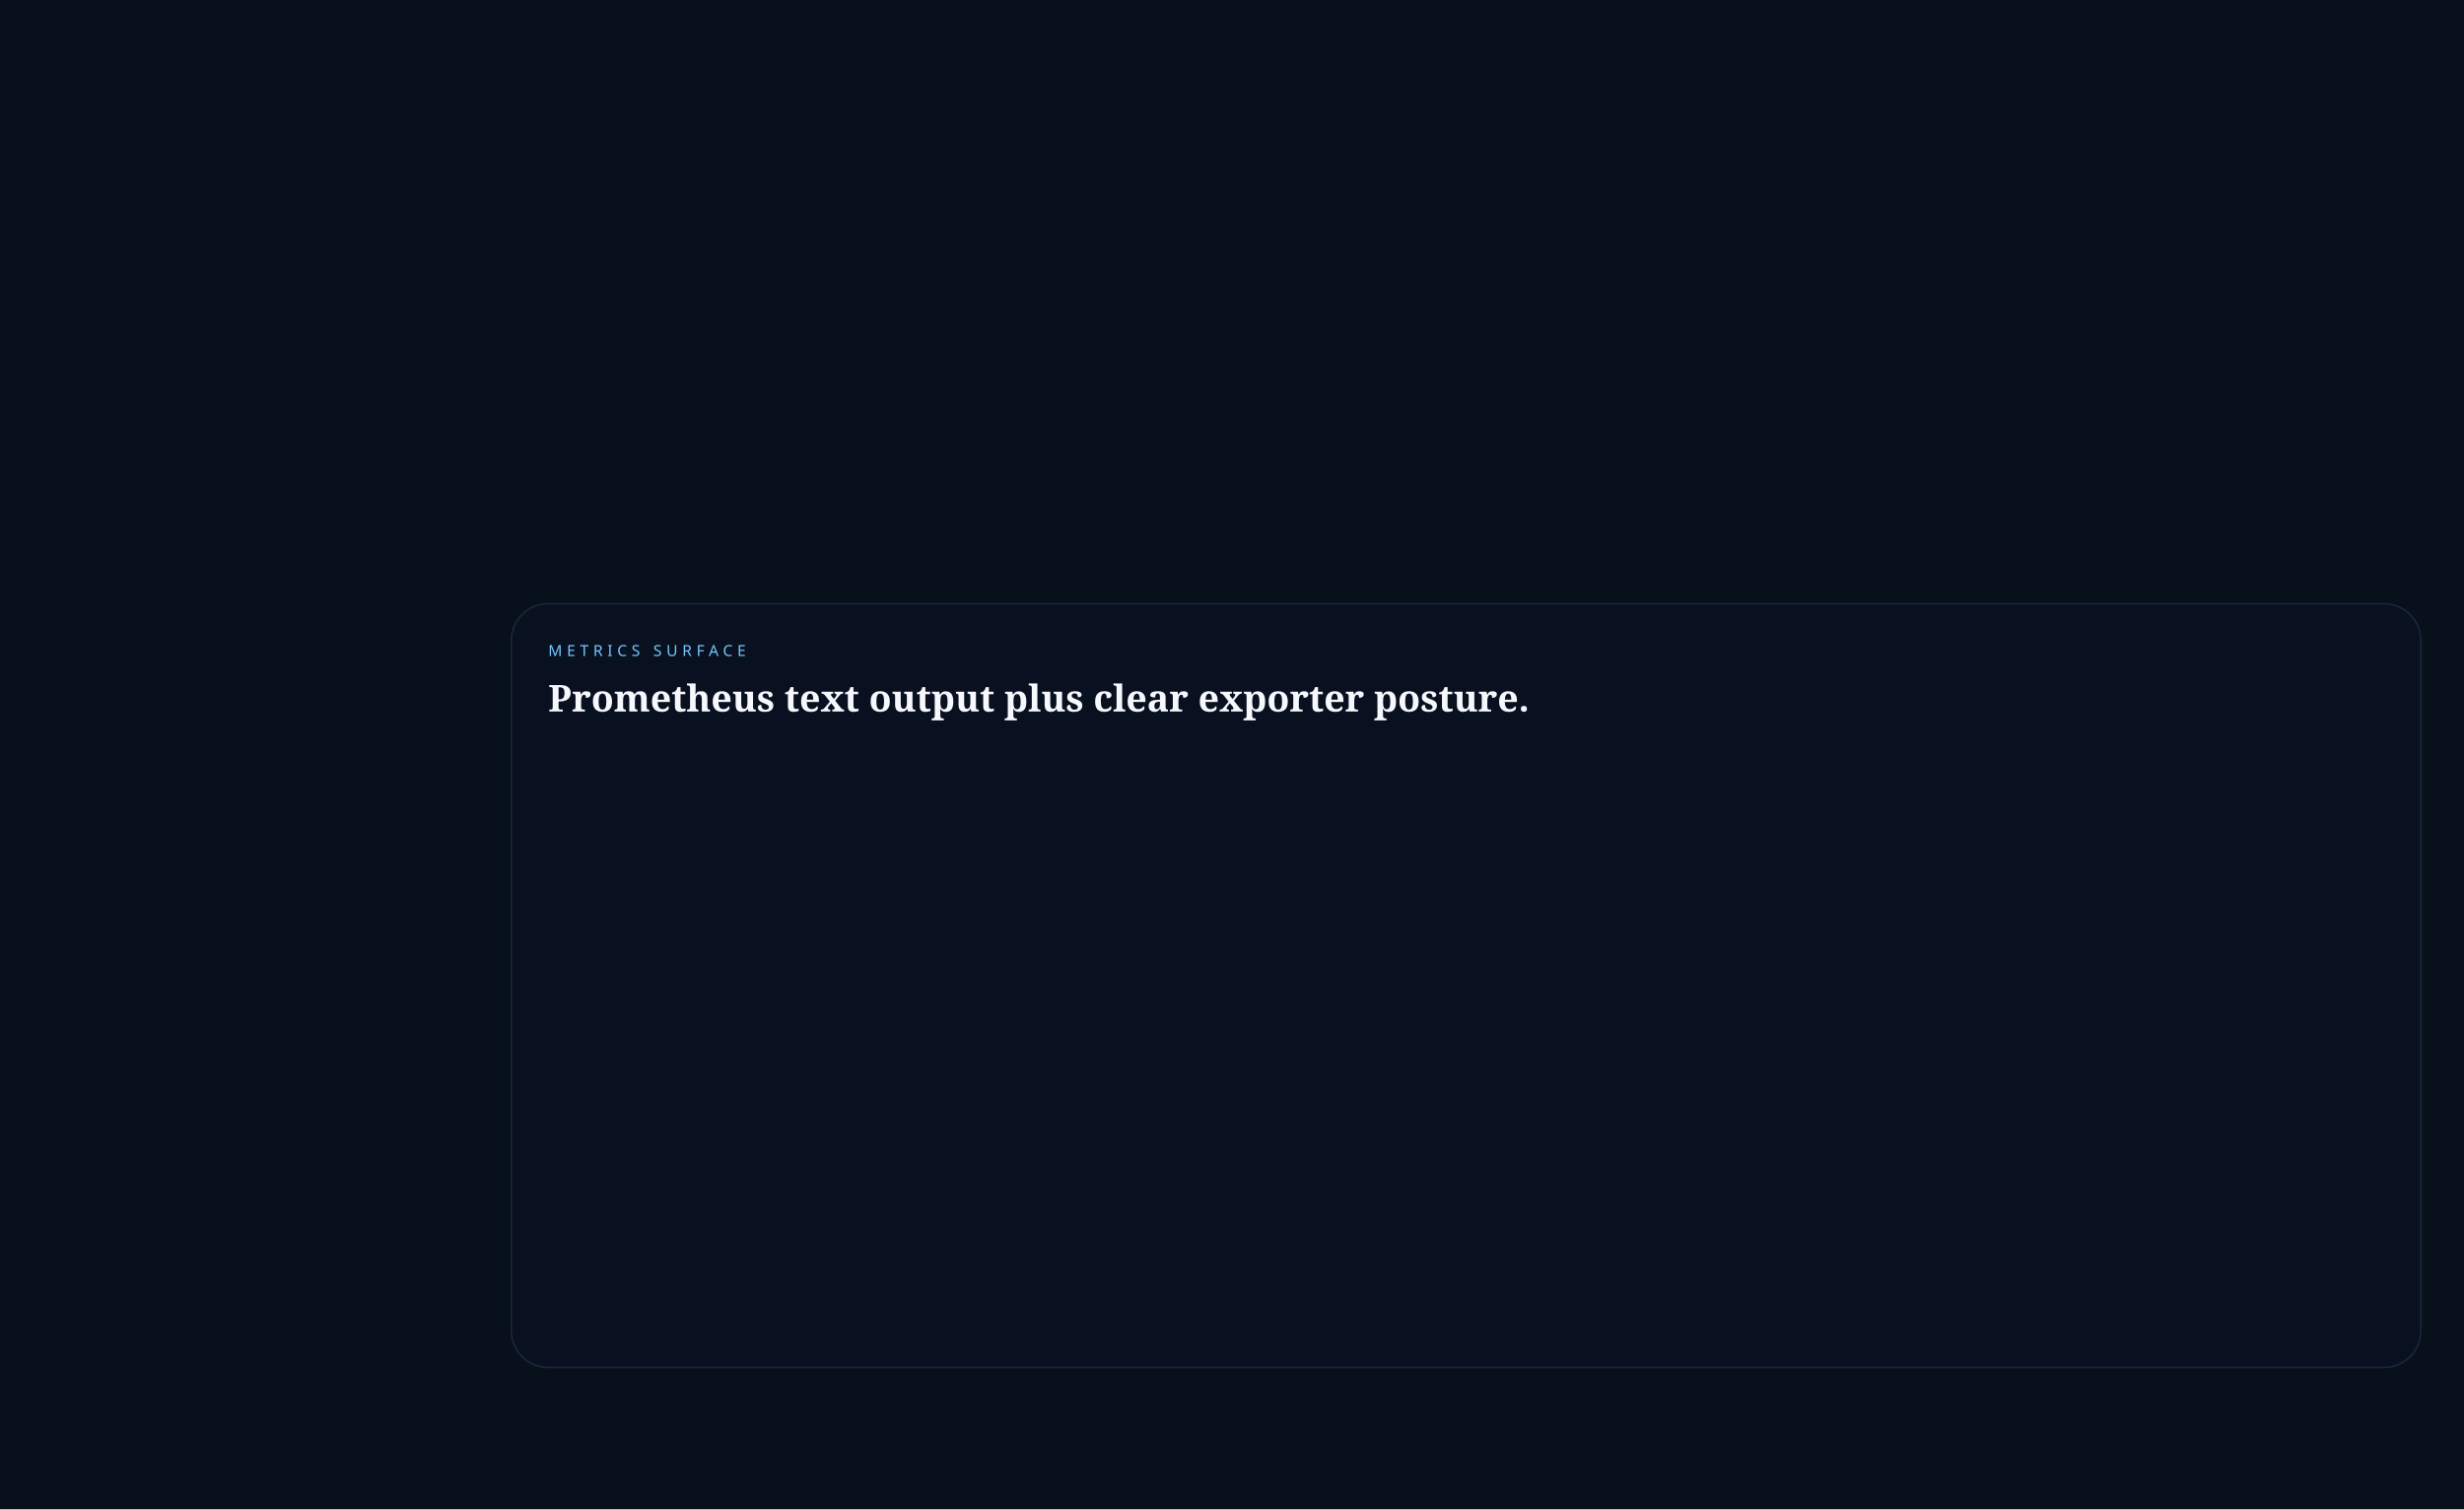
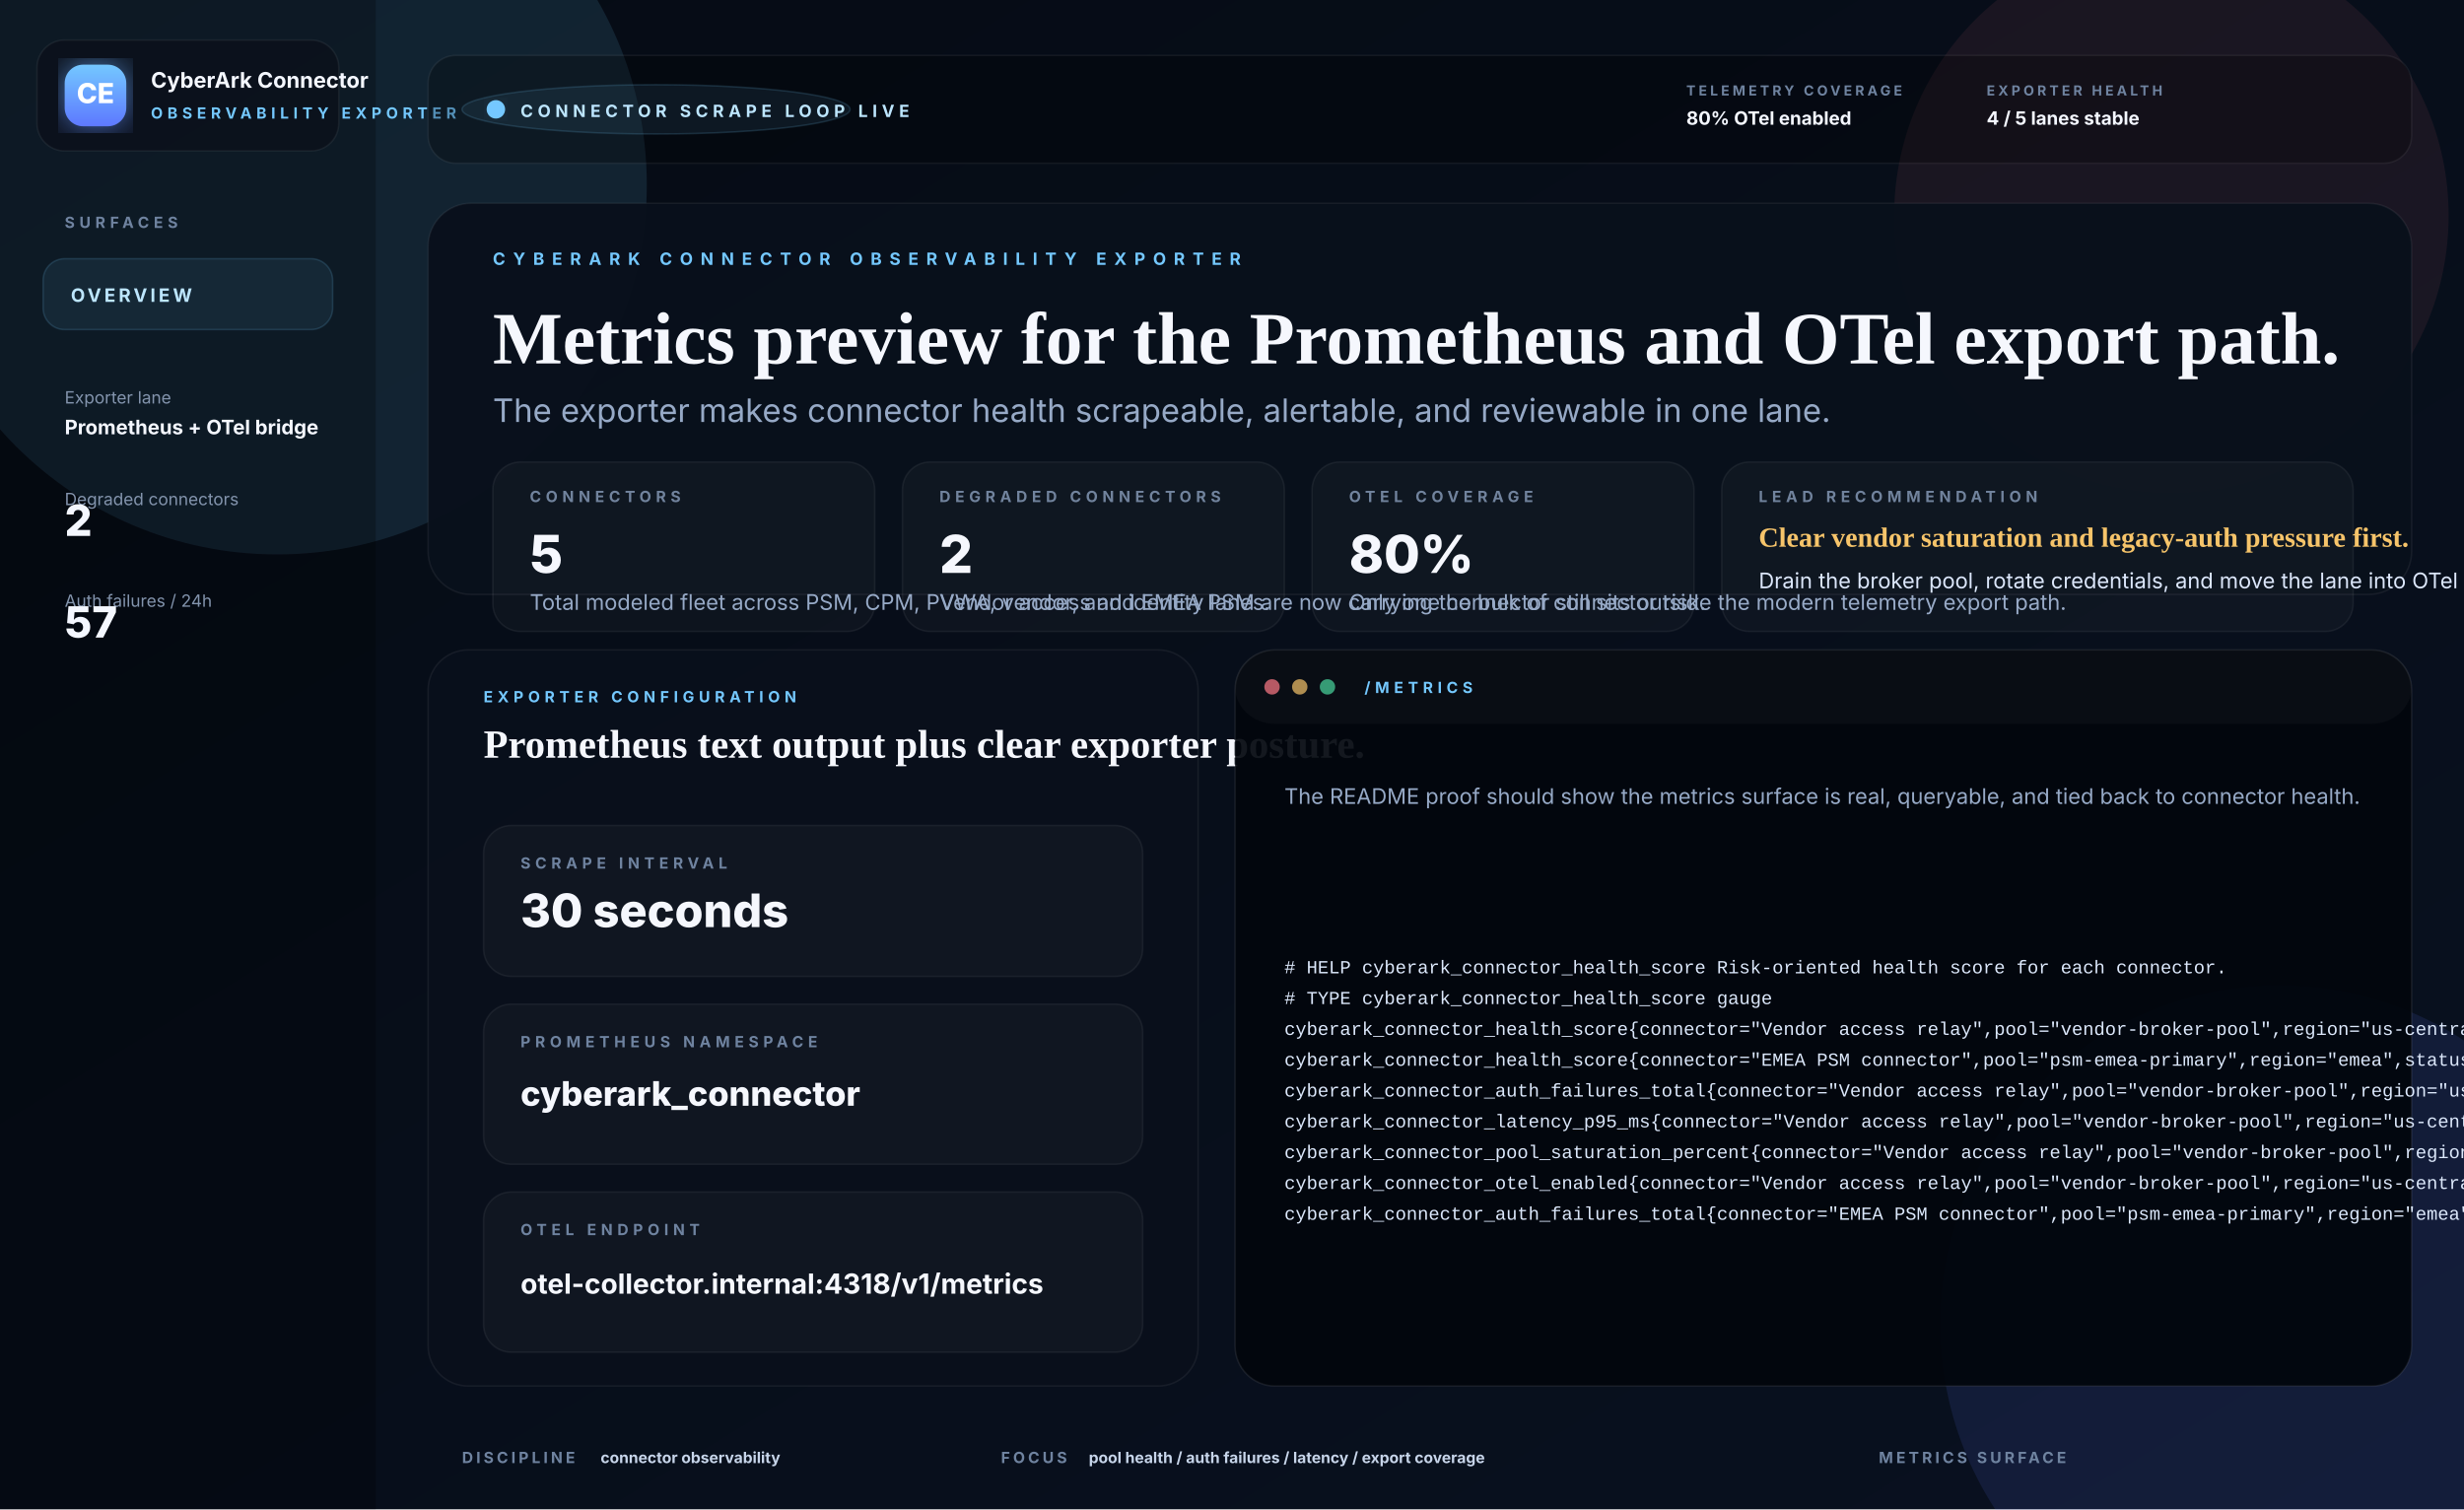
<svg xmlns="http://www.w3.org/2000/svg" width="1600" height="980" viewBox="0 0 1600 980">
-   <rect width="1600" height="980" fill="#07101b" />
-   <rect x="332" y="392" width="1240" height="496" rx="24" fill="rgba(10,18,33,0.88)" stroke="rgba(120,163,214,0.16)" />
-   <text x="356" y="426" fill="#74c8ff" font-size="10" font-family="Segoe UI" letter-spacing="3">METRICS SURFACE</text>
-   <text x="356" y="462" fill="#f6f8fe" font-size="24" font-family="Georgia" font-weight="700">Prometheus text output plus clear exporter posture.</text>
+   <defs>
+     <linearGradient id="bgFade" x1="0" x2="1" y1="0" y2="1">
+       <stop offset="0%" stop-color="#050b14" />
+       <stop offset="100%" stop-color="#091120" />
+     </linearGradient>
+     <linearGradient id="panelStroke" x1="0" x2="1" y1="0" y2="1">
+       <stop offset="0%" stop-color="rgba(117, 200, 255, 0.36)" />
+       <stop offset="100%" stop-color="rgba(93, 120, 255, 0.16)" />
+     </linearGradient>
+     <linearGradient id="blueBar" x1="0" x2="0" y1="0" y2="1">
+       <stop offset="0%" stop-color="#74c8ff" />
+       <stop offset="100%" stop-color="#5d78ff" />
+     </linearGradient>
+     <linearGradient id="goodBar" x1="0" x2="1" y1="0" y2="0">
+       <stop offset="0%" stop-color="#2f92d6" />
+       <stop offset="100%" stop-color="#49d79e" />
+     </linearGradient>
+     <linearGradient id="warnBar" x1="0" x2="1" y1="0" y2="0">
+       <stop offset="0%" stop-color="#4d8cf2" />
+       <stop offset="100%" stop-color="#f6c46a" />
+     </linearGradient>
+     <linearGradient id="hotBar" x1="0" x2="1" y1="0" y2="0">
+       <stop offset="0%" stop-color="#d14d6c" />
+       <stop offset="100%" stop-color="#ff7987" />
+     </linearGradient>
+     <filter id="glow">
+       <feGaussianBlur stdDeviation="14" result="blur" />
+       <feMerge>
+         <feMergeNode in="blur" />
+         <feMergeNode in="SourceGraphic" />
+       </feMerge>
+     </filter>
+   </defs>
+   <rect width="1600" height="980" fill="url(#bgFade)" />
+   <circle cx="180" cy="120" r="240" fill="rgba(116,200,255,0.12)" />
+   <circle cx="1410" cy="140" r="180" fill="rgba(255,121,135,0.08)" />
+   <circle cx="1480" cy="860" r="220" fill="rgba(93,120,255,0.12)" />
+   <rect x="0" y="0" width="244" height="980" fill="rgba(0,0,0,0.25)" />
+   <rect x="24" y="26" width="196" height="72" rx="18" fill="rgba(11,17,28,0.94)" stroke="rgba(255,255,255,0.06)" />
+   <rect x="42" y="42" width="40" height="40" rx="12" fill="url(#blueBar)" filter="url(#glow)" />
+   <text x="62" y="67" fill="#ffffff" font-size="18" text-anchor="middle" font-family="Inter, Segoe UI, sans-serif" font-weight="800">CE</text>
+   <text x="98" y="57" fill="#f4f7ff" font-size="14" font-family="Inter, Segoe UI, sans-serif" font-weight="700">CyberArk Connector</text>
+   <text x="98" y="77" fill="#74c8ff" font-size="10" letter-spacing="3" font-family="Inter, Segoe UI, sans-serif" font-weight="700">OBSERVABILITY EXPORTER</text>
+   <text x="42" y="148" fill="#6f83a0" font-size="10" letter-spacing="3" font-family="Inter, Segoe UI, sans-serif" font-weight="700">SURFACES</text>
+   <rect x="28" y="168" width="188" height="46" rx="14" fill="rgba(116,200,255,0.08)" stroke="rgba(116,200,255,0.16)" />
+   <text x="46" y="196" fill="#bde6ff" font-size="12" letter-spacing="2" font-family="Inter, Segoe UI, sans-serif" font-weight="700">OVERVIEW</text>
+   <text x="42" y="262" fill="#8394ad" font-size="11" font-family="Inter, Segoe UI, sans-serif">Exporter lane</text>
+   <text x="42" y="282" fill="#f4f7ff" font-size="13" font-family="Inter, Segoe UI, sans-serif" font-weight="700">Prometheus + OTel bridge</text>
+   <text x="42" y="328" fill="#8394ad" font-size="11" font-family="Inter, Segoe UI, sans-serif">Degraded connectors</text>
+   <text x="42" y="348" fill="#f4f7ff" font-size="28" font-family="Inter, Segoe UI, sans-serif" font-weight="800">2</text>
+   <text x="42" y="394" fill="#8394ad" font-size="11" font-family="Inter, Segoe UI, sans-serif">Auth failures / 24h</text>
+   <text x="42" y="414" fill="#f4f7ff" font-size="28" font-family="Inter, Segoe UI, sans-serif" font-weight="800">57</text>
+   <rect x="278" y="36" width="1288" height="70" rx="18" fill="rgba(0,0,0,0.28)" stroke="rgba(255,255,255,0.06)" />
+   <rect x="300" y="55" width="252" height="32" rx="999" fill="rgba(116,200,255,0.08)" stroke="rgba(116,200,255,0.16)" />
+   <circle cx="322" cy="71" r="6" fill="#74c8ff" filter="url(#glow)" />
+   <text x="338" y="76" fill="#bde6ff" font-size="11" letter-spacing="3" font-family="Inter, Segoe UI, sans-serif" font-weight="700">CONNECTOR SCRAPE LOOP LIVE</text>
+   <text x="1095" y="62" fill="#6f83a0" font-size="9" letter-spacing="2" font-family="Inter, Segoe UI, sans-serif" font-weight="700">TELEMETRY COVERAGE</text>
+   <text x="1095" y="81" fill="#f4f7ff" font-size="12" font-family="Inter, Segoe UI, sans-serif" font-weight="700">80% OTel enabled</text>
+   <text x="1290" y="62" fill="#6f83a0" font-size="9" letter-spacing="2" font-family="Inter, Segoe UI, sans-serif" font-weight="700">EXPORTER HEALTH</text>
+   <text x="1290" y="81" fill="#f4f7ff" font-size="12" font-family="Inter, Segoe UI, sans-serif" font-weight="700">4 / 5 lanes stable</text>
+   <rect x="278" y="132" width="1288" height="254" rx="28" fill="rgba(9,16,28,0.96)" stroke="rgba(255,255,255,0.06)" />
+   <text x="320" y="172" fill="#74c8ff" font-size="11" letter-spacing="5" font-family="Inter, Segoe UI, sans-serif" font-weight="700">CYBERARK CONNECTOR OBSERVABILITY EXPORTER</text>
+   <text x="320" y="236" fill="#f5f7fd" font-size="48" font-family="Georgia, Times New Roman, serif" font-weight="700">Metrics preview for the Prometheus and OTel export path.</text>
+   <text x="320" y="274" fill="#96a9c6" font-size="21" font-family="Inter, Segoe UI, sans-serif">The exporter makes connector health scrapeable, alertable, and reviewable in one lane.</text>
+   <rect x="320" y="300" width="248" height="110" rx="18" fill="rgba(255,255,255,0.03)" stroke="rgba(255,255,255,0.06)" />
+   <text x="344" y="326" fill="#71839d" font-size="10" letter-spacing="3" font-family="Inter, Segoe UI, sans-serif" font-weight="700">CONNECTORS</text>
+   <text x="344" y="372" fill="#f5f7fd" font-size="34" font-family="Inter, Segoe UI, sans-serif" font-weight="800">5</text>
+   <text x="344" y="396" fill="#96a9c6" font-size="14" font-family="Inter, Segoe UI, sans-serif">Total modeled fleet across PSM, CPM, PVWA, vendor, and identity lanes.</text>
+   <rect x="586" y="300" width="248" height="110" rx="18" fill="rgba(255,255,255,0.03)" stroke="rgba(255,255,255,0.06)" />
+   <text x="610" y="326" fill="#71839d" font-size="10" letter-spacing="3" font-family="Inter, Segoe UI, sans-serif" font-weight="700">DEGRADED CONNECTORS</text>
+   <text x="610" y="372" fill="#f5f7fd" font-size="34" font-family="Inter, Segoe UI, sans-serif" font-weight="800">2</text>
+   <text x="610" y="396" fill="#96a9c6" font-size="14" font-family="Inter, Segoe UI, sans-serif">Vendor access and EMEA PSM are now carrying the bulk of connector risk.</text>
+   <rect x="852" y="300" width="248" height="110" rx="18" fill="rgba(255,255,255,0.03)" stroke="rgba(255,255,255,0.06)" />
+   <text x="876" y="326" fill="#71839d" font-size="10" letter-spacing="3" font-family="Inter, Segoe UI, sans-serif" font-weight="700">OTEL COVERAGE</text>
+   <text x="876" y="372" fill="#f5f7fd" font-size="34" font-family="Inter, Segoe UI, sans-serif" font-weight="800">80%</text>
+   <text x="876" y="396" fill="#96a9c6" font-size="14" font-family="Inter, Segoe UI, sans-serif">Only one connector still sits outside the modern telemetry export path.</text>
+   <rect x="1118" y="300" width="410" height="110" rx="18" fill="rgba(255,255,255,0.03)" stroke="rgba(255,255,255,0.06)" />
+   <text x="1142" y="326" fill="#71839d" font-size="10" letter-spacing="3" font-family="Inter, Segoe UI, sans-serif" font-weight="700">LEAD RECOMMENDATION</text>
+   <text x="1142" y="355" fill="#f6c46a" font-size="18" font-family="Georgia, Times New Roman, serif" font-weight="700">Clear vendor saturation and legacy-auth pressure first.</text>
+   <text x="1142" y="382" fill="#dce7fb" font-size="14" font-family="Inter, Segoe UI, sans-serif">Drain the broker pool, rotate credentials, and move the lane into OTel before the next review window.</text>
+   <rect x="278" y="422" width="500" height="478" rx="26" fill="rgba(9,16,28,0.92)" stroke="rgba(255,255,255,0.06)" />
+   <text x="314" y="456" fill="#74c8ff" font-size="10" letter-spacing="3" font-family="Inter, Segoe UI, sans-serif" font-weight="700">EXPORTER CONFIGURATION</text>
+   <text x="314" y="492" fill="#f5f7fd" font-size="26" font-family="Georgia, Times New Roman, serif" font-weight="700">Prometheus text output plus clear exporter posture.</text>
+   <rect x="314" y="536" width="428" height="98" rx="18" fill="rgba(255,255,255,0.03)" stroke="rgba(255,255,255,0.06)" />
+   <text x="338" y="564" fill="#6f83a0" font-size="10" letter-spacing="3" font-family="Inter, Segoe UI, sans-serif" font-weight="700">SCRAPE INTERVAL</text>
+   <text x="338" y="602" fill="#f5f7fd" font-size="30" font-family="Inter, Segoe UI, sans-serif" font-weight="800">30 seconds</text>
+   <rect x="314" y="652" width="428" height="104" rx="18" fill="rgba(255,255,255,0.03)" stroke="rgba(255,255,255,0.06)" />
+   <text x="338" y="680" fill="#6f83a0" font-size="10" letter-spacing="3" font-family="Inter, Segoe UI, sans-serif" font-weight="700">PROMETHEUS NAMESPACE</text>
+   <text x="338" y="718" fill="#f5f7fd" font-size="22" font-family="Inter, Segoe UI, sans-serif" font-weight="800">cyberark_connector</text>
+   <rect x="314" y="774" width="428" height="104" rx="18" fill="rgba(255,255,255,0.03)" stroke="rgba(255,255,255,0.06)" />
+   <text x="338" y="802" fill="#6f83a0" font-size="10" letter-spacing="3" font-family="Inter, Segoe UI, sans-serif" font-weight="700">OTEL ENDPOINT</text>
+   <text x="338" y="840" fill="#f5f7fd" font-size="18" font-family="Inter, Segoe UI, sans-serif" font-weight="700">otel-collector.internal:4318/v1/metrics</text>
+   <rect x="802" y="422" width="764" height="478" rx="26" fill="rgba(2,6,12,0.92)" stroke="rgba(255,255,255,0.08)" />
+   <rect x="802" y="422" width="764" height="48" rx="26" fill="rgba(255,255,255,0.03)" />
+   <circle cx="826" cy="446" r="5" fill="rgba(255,121,135,0.7)" />
+   <circle cx="844" cy="446" r="5" fill="rgba(246,196,106,0.7)" />
+   <circle cx="862" cy="446" r="5" fill="rgba(73,215,158,0.7)" />
+   <text x="886" y="450" fill="#74c8ff" font-size="10" letter-spacing="3" font-family="Inter, Segoe UI, sans-serif" font-weight="700">/METRICS</text>
+   <text x="834" y="522" fill="#96a9c6" font-size="14" font-family="Inter, Segoe UI, sans-serif">The README proof should show the metrics surface is real, queryable, and tied back to connector health.</text>
+   <text x="834" y="632" fill="#dce8fb" font-size="12" font-family="Consolas, 'Courier New', monospace"># HELP cyberark_connector_health_score Risk-oriented health score for each connector.</text>
+   <text x="834" y="652" fill="#dce8fb" font-size="12" font-family="Consolas, 'Courier New', monospace"># TYPE cyberark_connector_health_score gauge</text>
+   <text x="834" y="672" fill="#dce8fb" font-size="12" font-family="Consolas, 'Courier New', monospace">cyberark_connector_health_score{connector="Vendor access relay",pool="vendor-broker-pool",region="us-central",status="critical"} 0</text>
+   <text x="834" y="692" fill="#dce8fb" font-size="12" font-family="Consolas, 'Courier New', monospace">cyberark_connector_health_score{connector="EMEA PSM connector",pool="psm-emea-primary",region="emea",status="degraded"} 16</text>
+   <text x="834" y="712" fill="#dce8fb" font-size="12" font-family="Consolas, 'Courier New', monospace">cyberark_connector_auth_failures_total{connector="Vendor access relay",pool="vendor-broker-pool",region="us-central",status="critical"} 33</text>
+   <text x="834" y="732" fill="#dce8fb" font-size="12" font-family="Consolas, 'Courier New', monospace">cyberark_connector_latency_p95_ms{connector="Vendor access relay",pool="vendor-broker-pool",region="us-central",status="critical"} 691</text>
+   <text x="834" y="752" fill="#dce8fb" font-size="12" font-family="Consolas, 'Courier New', monospace">cyberark_connector_pool_saturation_percent{connector="Vendor access relay",pool="vendor-broker-pool",region="us-central",status="critical"} 96</text>
+   <text x="834" y="772" fill="#dce8fb" font-size="12" font-family="Consolas, 'Courier New', monospace">cyberark_connector_otel_enabled{connector="Vendor access relay",pool="vendor-broker-pool",region="us-central",status="critical"} 0</text>
+   <text x="834" y="792" fill="#dce8fb" font-size="12" font-family="Consolas, 'Courier New', monospace">cyberark_connector_auth_failures_total{connector="EMEA PSM connector",pool="psm-emea-primary",region="emea",status="degraded"} 14</text>
+   <text x="300" y="950" fill="#6f83a0" font-size="10" letter-spacing="2" font-family="Inter, Segoe UI, sans-serif" font-weight="700">DISCIPLINE</text>
+   <text x="390" y="950" fill="#c7d5ea" font-size="10" font-family="Inter, Segoe UI, sans-serif" font-weight="700">connector observability</text>
+   <text x="650" y="950" fill="#6f83a0" font-size="10" letter-spacing="2" font-family="Inter, Segoe UI, sans-serif" font-weight="700">FOCUS</text>
+   <text x="707" y="950" fill="#c7d5ea" font-size="10" font-family="Inter, Segoe UI, sans-serif" font-weight="700">pool health / auth failures / latency / export coverage</text>
+   <text x="1220" y="950" fill="#6f83a0" font-size="10" letter-spacing="2" font-family="Inter, Segoe UI, sans-serif" font-weight="700">METRICS SURFACE</text>
</svg>
